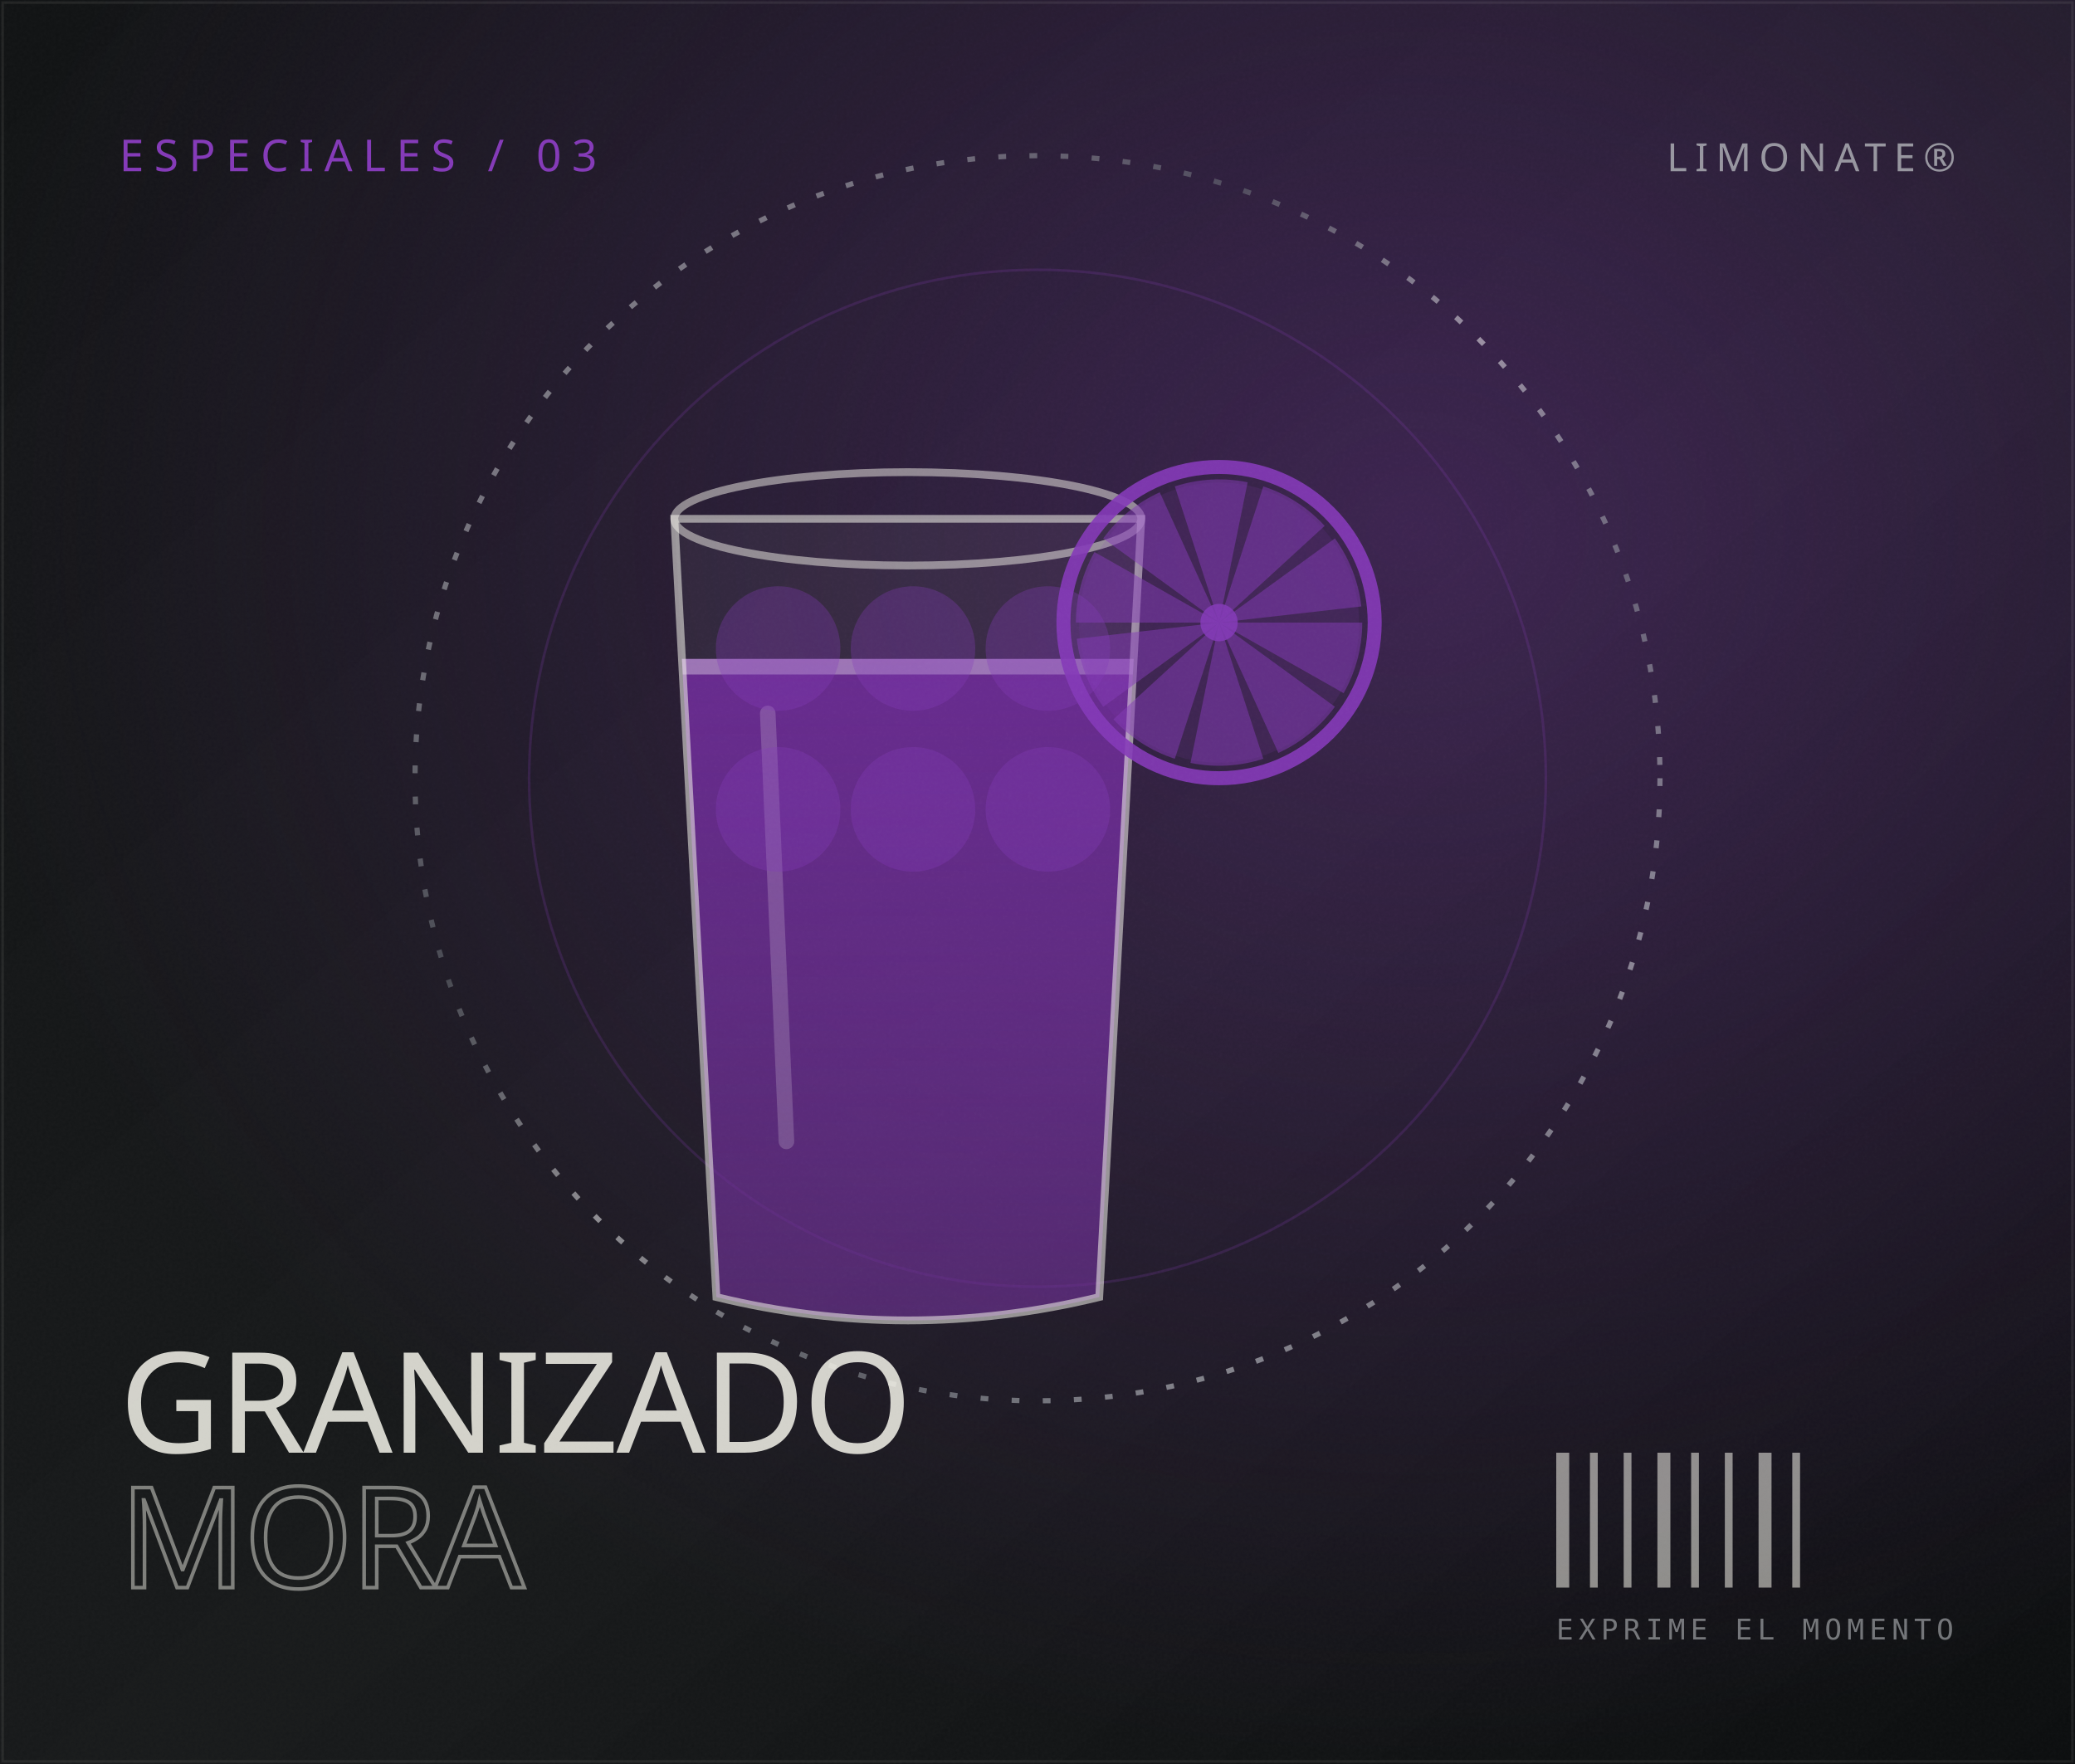
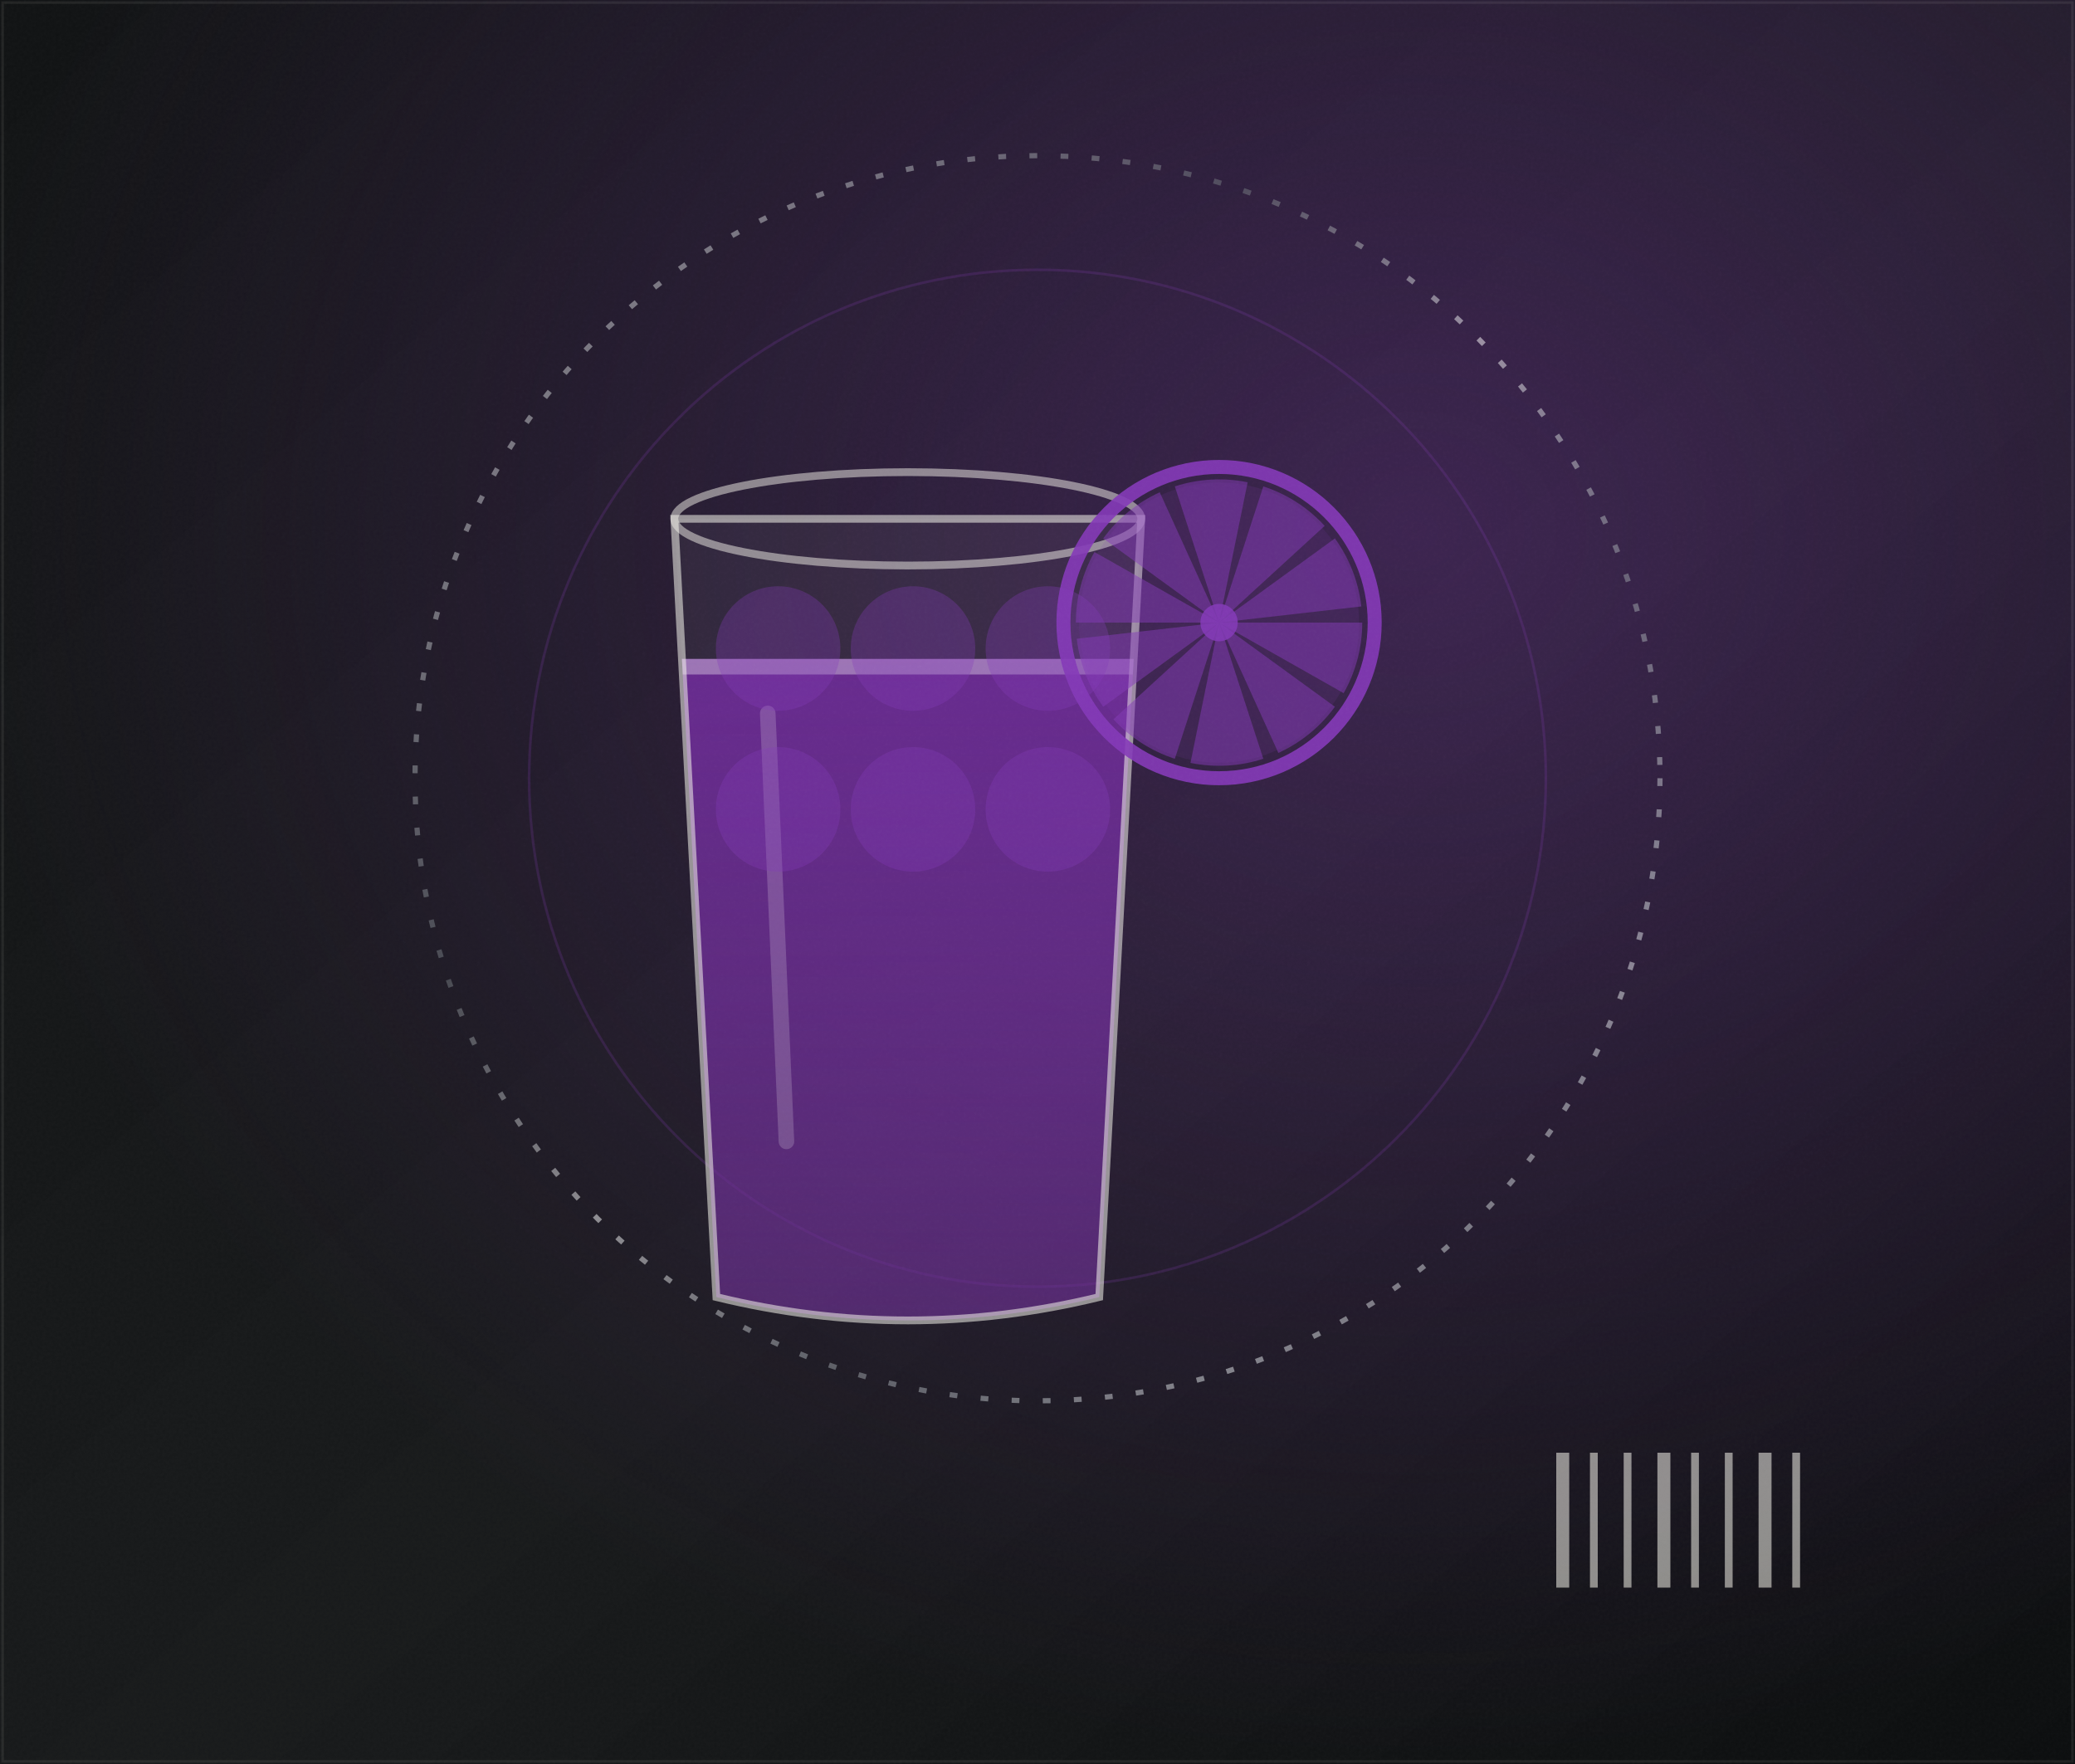
<svg xmlns="http://www.w3.org/2000/svg" viewBox="0 0 800 680" width="800" height="680" role="img" aria-label="GRANIZADO MORA">
  <defs>
    <linearGradient id="chrome" x1="0" y1="0" x2="1" y2="1">
      <stop offset="0" stop-color="#ffffff" />
      <stop offset="0.18" stop-color="#C5C9CC" />
      <stop offset="0.34" stop-color="#6F767C" />
      <stop offset="0.5" stop-color="#FFFFFF" />
      <stop offset="0.66" stop-color="#9AA1A7" />
      <stop offset="0.82" stop-color="#E9EEF1" />
      <stop offset="1" stop-color="#7D848A" />
    </linearGradient>
    <filter id="grain">
      <feTurbulence type="fractalNoise" baseFrequency="0.8" numOctaves="3" result="n" />
      <feColorMatrix in="n" type="saturate" values="0" />
      <feComponentTransfer>
        <feFuncA type="linear" slope="0.06" />
      </feComponentTransfer>
    </filter>
    <radialGradient id="glow" cx="0.68" cy="0.3" r="0.7">
      <stop offset="0" stop-color="#8439B8" stop-opacity="0.34" />
      <stop offset="1" stop-color="#8439B8" stop-opacity="0" />
    </radialGradient>
    <linearGradient id="bg" x1="0" y1="0" x2="1" y2="1">
      <stop offset="0" stop-color="#101213" />
      <stop offset="0.55" stop-color="#17191A" />
      <stop offset="1" stop-color="#0B0D0E" />
    </linearGradient>
  </defs>
  <rect width="800" height="680" fill="url(#bg)" />
  <rect width="800" height="680" fill="url(#glow)" />
  <g opacity="0.5">
    <circle cx="400" cy="300" r="240" fill="none" stroke="url(#chrome)" stroke-width="2" stroke-dasharray="3 9" />
    <circle cx="400" cy="300" r="196" fill="none" stroke="#8439B8" stroke-width="1" opacity="0.4" />
  </g>
-   <text x="46" y="66" fill="#8439B8" font-family="'Archivo Black','Arial Black',Impact,sans-serif" font-size="17" letter-spacing="4">ESPECIALES / 03</text>
-   <text x="754" y="66" text-anchor="end" fill="#C5C9CC" font-family="'Archivo Black','Arial Black',Impact,sans-serif" font-size="15" letter-spacing="3" opacity="0.7">LIMONATE®</text>
  <g>
    <defs>
      <clipPath id="clip-260-200">
        <path d="M260 200 L276.2 500 Q350 518 423.8 500 L440 200 Z" />
      </clipPath>
      <linearGradient id="liq-clip-260-200" x1="0" y1="0" x2="0" y2="1">
        <stop offset="0" stop-color="#6A2A93" stop-opacity="0.95" />
        <stop offset="1" stop-color="#6A2A93" stop-opacity="0.55" />
      </linearGradient>
    </defs>
    <path d="M260 200 L276.2 500 Q350 518 423.8 500 L440 200 Z" fill="#ffffff" opacity="0.05" />
    <g clip-path="url(#clip-260-200)">
      <rect x="260" y="254" width="180" height="300" fill="url(#liq-clip-260-200)" />
      <rect x="260" y="254" width="180" height="6" fill="#ffffff" opacity="0.35" />
    </g>
    <path d="M260 200 L276.2 500 Q350 518 423.8 500 L440 200 Z" fill="none" stroke="#F4F3EA" stroke-opacity="0.55" stroke-width="3" />
    <ellipse cx="350" cy="200" rx="90" ry="18" fill="none" stroke="#F4F3EA" stroke-opacity="0.5" stroke-width="3" />
    <path d="M296 275 L303.2 440" stroke="#ffffff" stroke-opacity="0.18" stroke-width="6" stroke-linecap="round" />
  </g>
  <g opacity="0.9">
    <circle cx="300" cy="250" r="24" fill="#8439B8" opacity="0.35" />
    <circle cx="352" cy="250" r="24" fill="#8439B8" opacity="0.35" />
    <circle cx="404" cy="250" r="24" fill="#8439B8" opacity="0.35" />
    <circle cx="300" cy="312" r="24" fill="#8439B8" opacity="0.35" />
    <circle cx="352" cy="312" r="24" fill="#8439B8" opacity="0.35" />
    <circle cx="404" cy="312" r="24" fill="#8439B8" opacity="0.35" />
  </g>
  <g transform="translate(470 240)">
    <g opacity="1">
      <circle cx="0" cy="0" r="60" fill="none" stroke="#8439B8" stroke-width="5.4" opacity="0.9" />
      <circle cx="0" cy="0" r="54" fill="#8439B8" opacity="0.12" />
      <path d="M0 0 L55.2 0 A55.2 55.2 0 0 1 48.034 27.199 Z" fill="#8439B8" opacity="0.5" />
      <path d="M0 0 L44.658 32.446 A55.2 55.2 0 0 1 22.874 50.238 Z" fill="#8439B8" opacity="0.5" />
      <path d="M0 0 L17.058 52.498 A55.2 55.2 0 0 1 -11.024 54.088 Z" fill="#8439B8" opacity="0.5" />
      <path d="M0 0 L-17.058 52.498 A55.2 55.2 0 0 1 -40.711 37.278 Z" fill="#8439B8" opacity="0.5" />
      <path d="M0 0 L-44.658 32.446 A55.2 55.2 0 0 1 -54.847 6.23 Z" fill="#8439B8" opacity="0.5" />
      <path d="M0 0 L-55.2 6.76005033129339e-15 A55.2 55.2 0 0 1 -48.034 -27.199 Z" fill="#8439B8" opacity="0.5" />
      <path d="M0 0 L-44.658 -32.446 A55.2 55.2 0 0 1 -22.874 -50.238 Z" fill="#8439B8" opacity="0.5" />
      <path d="M0 0 L-17.058 -52.498 A55.2 55.2 0 0 1 11.024 -54.088 Z" fill="#8439B8" opacity="0.5" />
      <path d="M0 0 L17.058 -52.498 A55.2 55.2 0 0 1 40.711 -37.278 Z" fill="#8439B8" opacity="0.5" />
      <path d="M0 0 L44.658 -32.446 A55.2 55.2 0 0 1 54.847 -6.23 Z" fill="#8439B8" opacity="0.5" />
      <circle cx="0" cy="0" r="7.2" fill="#8439B8" opacity="0.85" />
    </g>
  </g>
  <g opacity="0.85">
-     <text x="46" y="560" fill="#F4F3EA" font-family="'Archivo Black','Arial Black',Impact,sans-serif" font-size="54" letter-spacing="-1">GRANIZADO</text>
-     <text x="46" y="612" fill="none" stroke="#F4F3EA" stroke-opacity="0.55" stroke-width="1.4" font-family="'Archivo Black','Arial Black',Impact,sans-serif" font-size="54" letter-spacing="-1">MORA</text>
-   </g>
+     </g>
  <g transform="translate(600 560)" opacity="0.55">
    <rect x="0" y="0" width="5" height="52" fill="#F4F3EA" />
    <rect x="13" y="0" width="3" height="52" fill="#F4F3EA" />
    <rect x="26" y="0" width="3" height="52" fill="#F4F3EA" />
    <rect x="39" y="0" width="5" height="52" fill="#F4F3EA" />
    <rect x="52" y="0" width="3" height="52" fill="#F4F3EA" />
    <rect x="65" y="0" width="3" height="52" fill="#F4F3EA" />
    <rect x="78" y="0" width="5" height="52" fill="#F4F3EA" />
    <rect x="91" y="0" width="3" height="52" fill="#F4F3EA" />
-     <text x="0" y="72" fill="#C5C9CC" font-family="monospace" font-size="11" letter-spacing="2">EXPRIME EL MOMENTO</text>
  </g>
  <rect width="800" height="680" filter="url(#grain)" opacity="0.5" />
  <rect x="1" y="1" width="798" height="678" fill="none" stroke="#F4F3EA" stroke-opacity="0.08" />
</svg>
